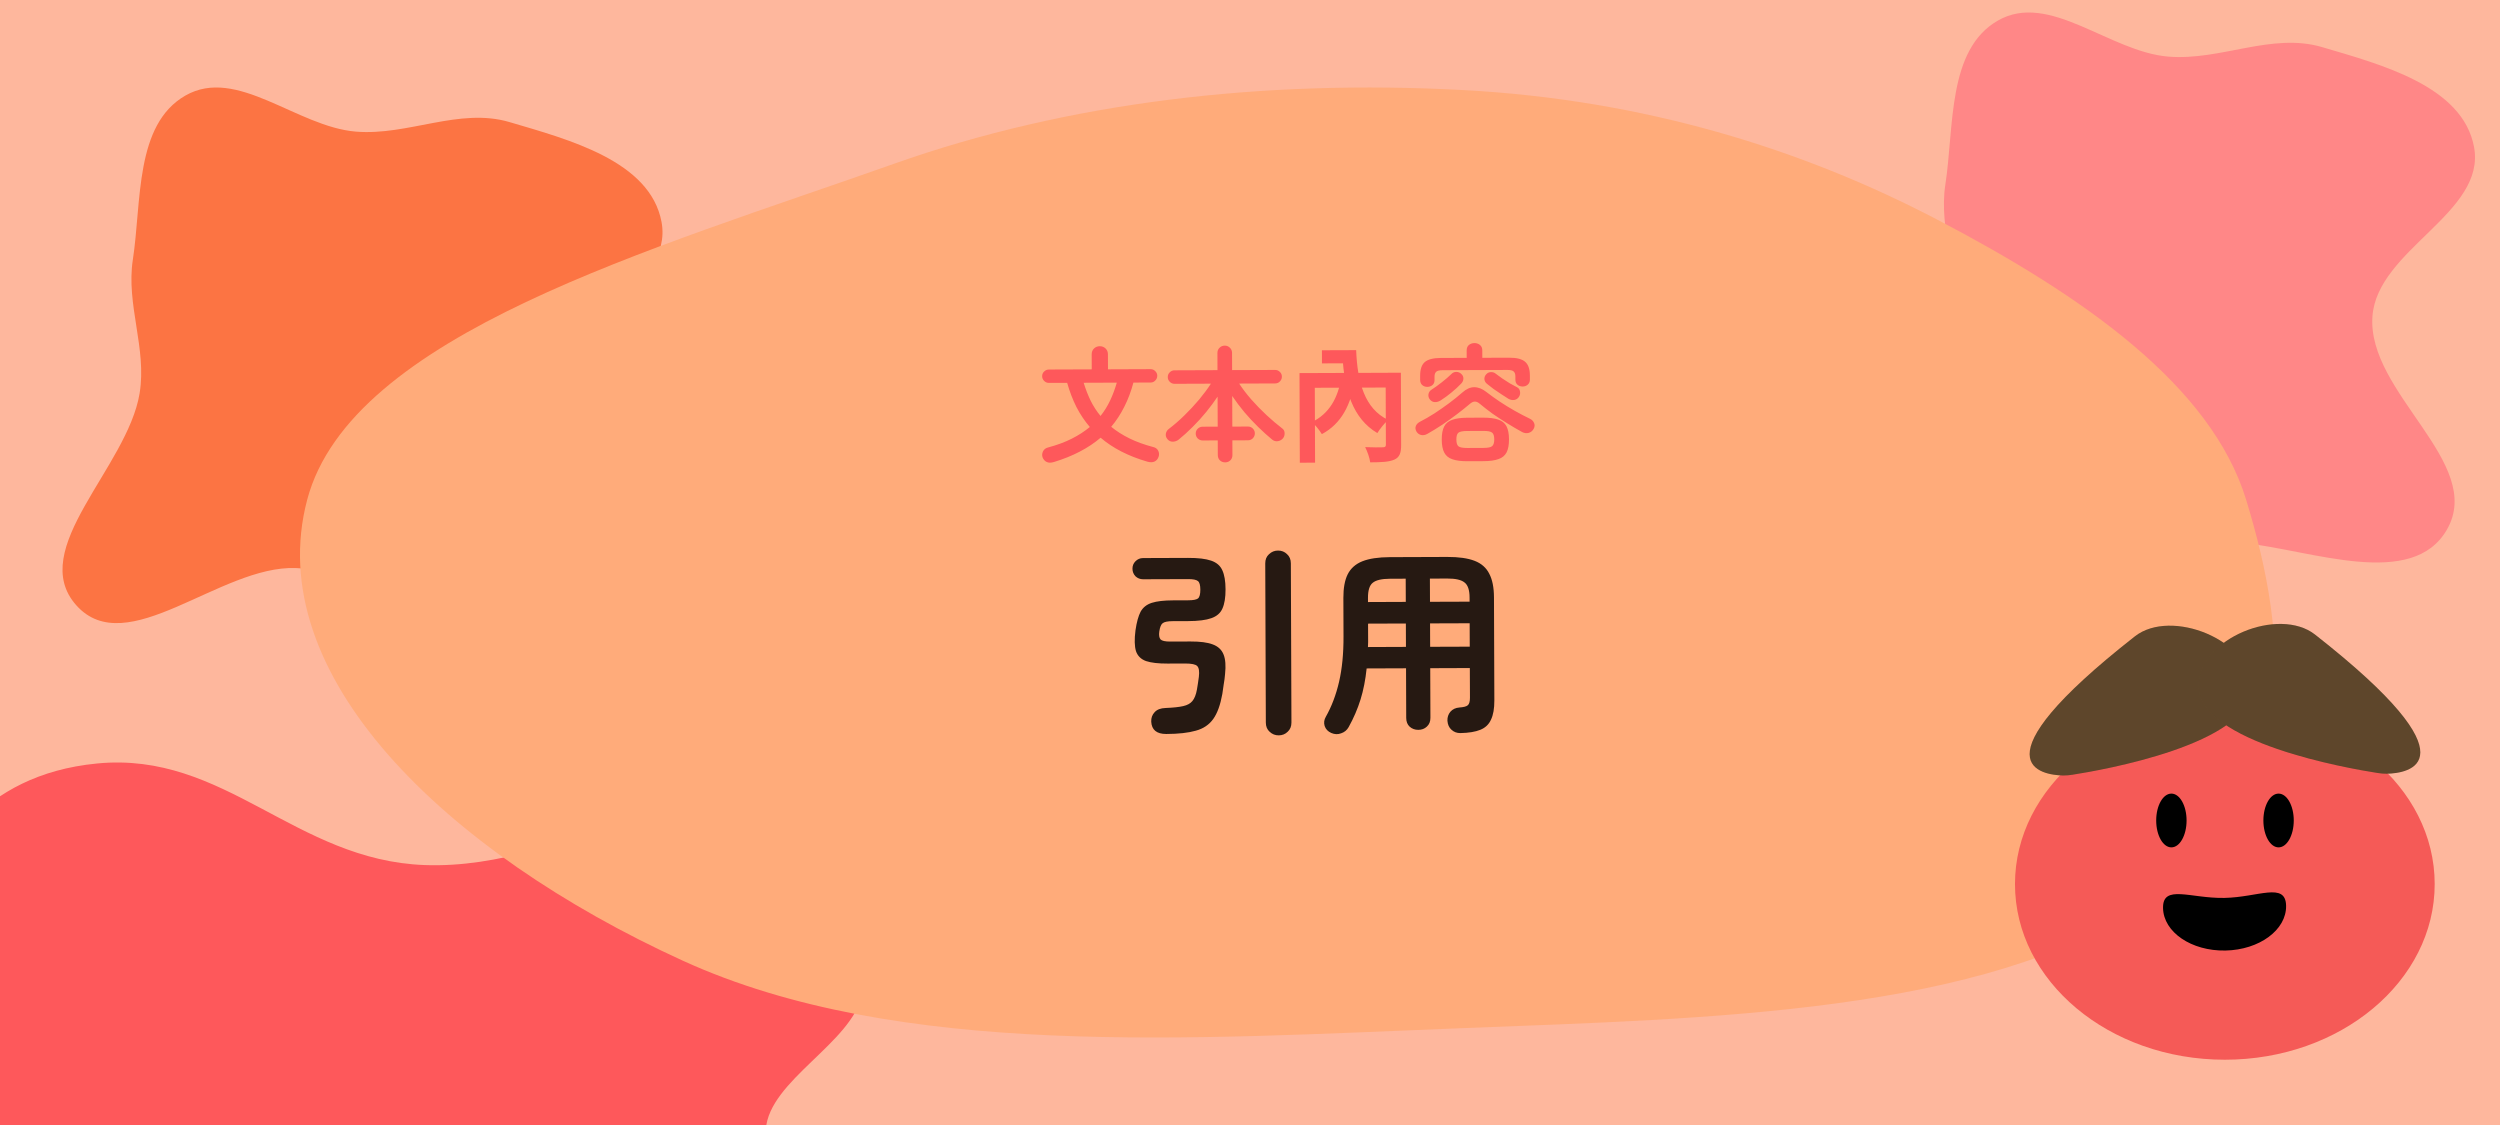
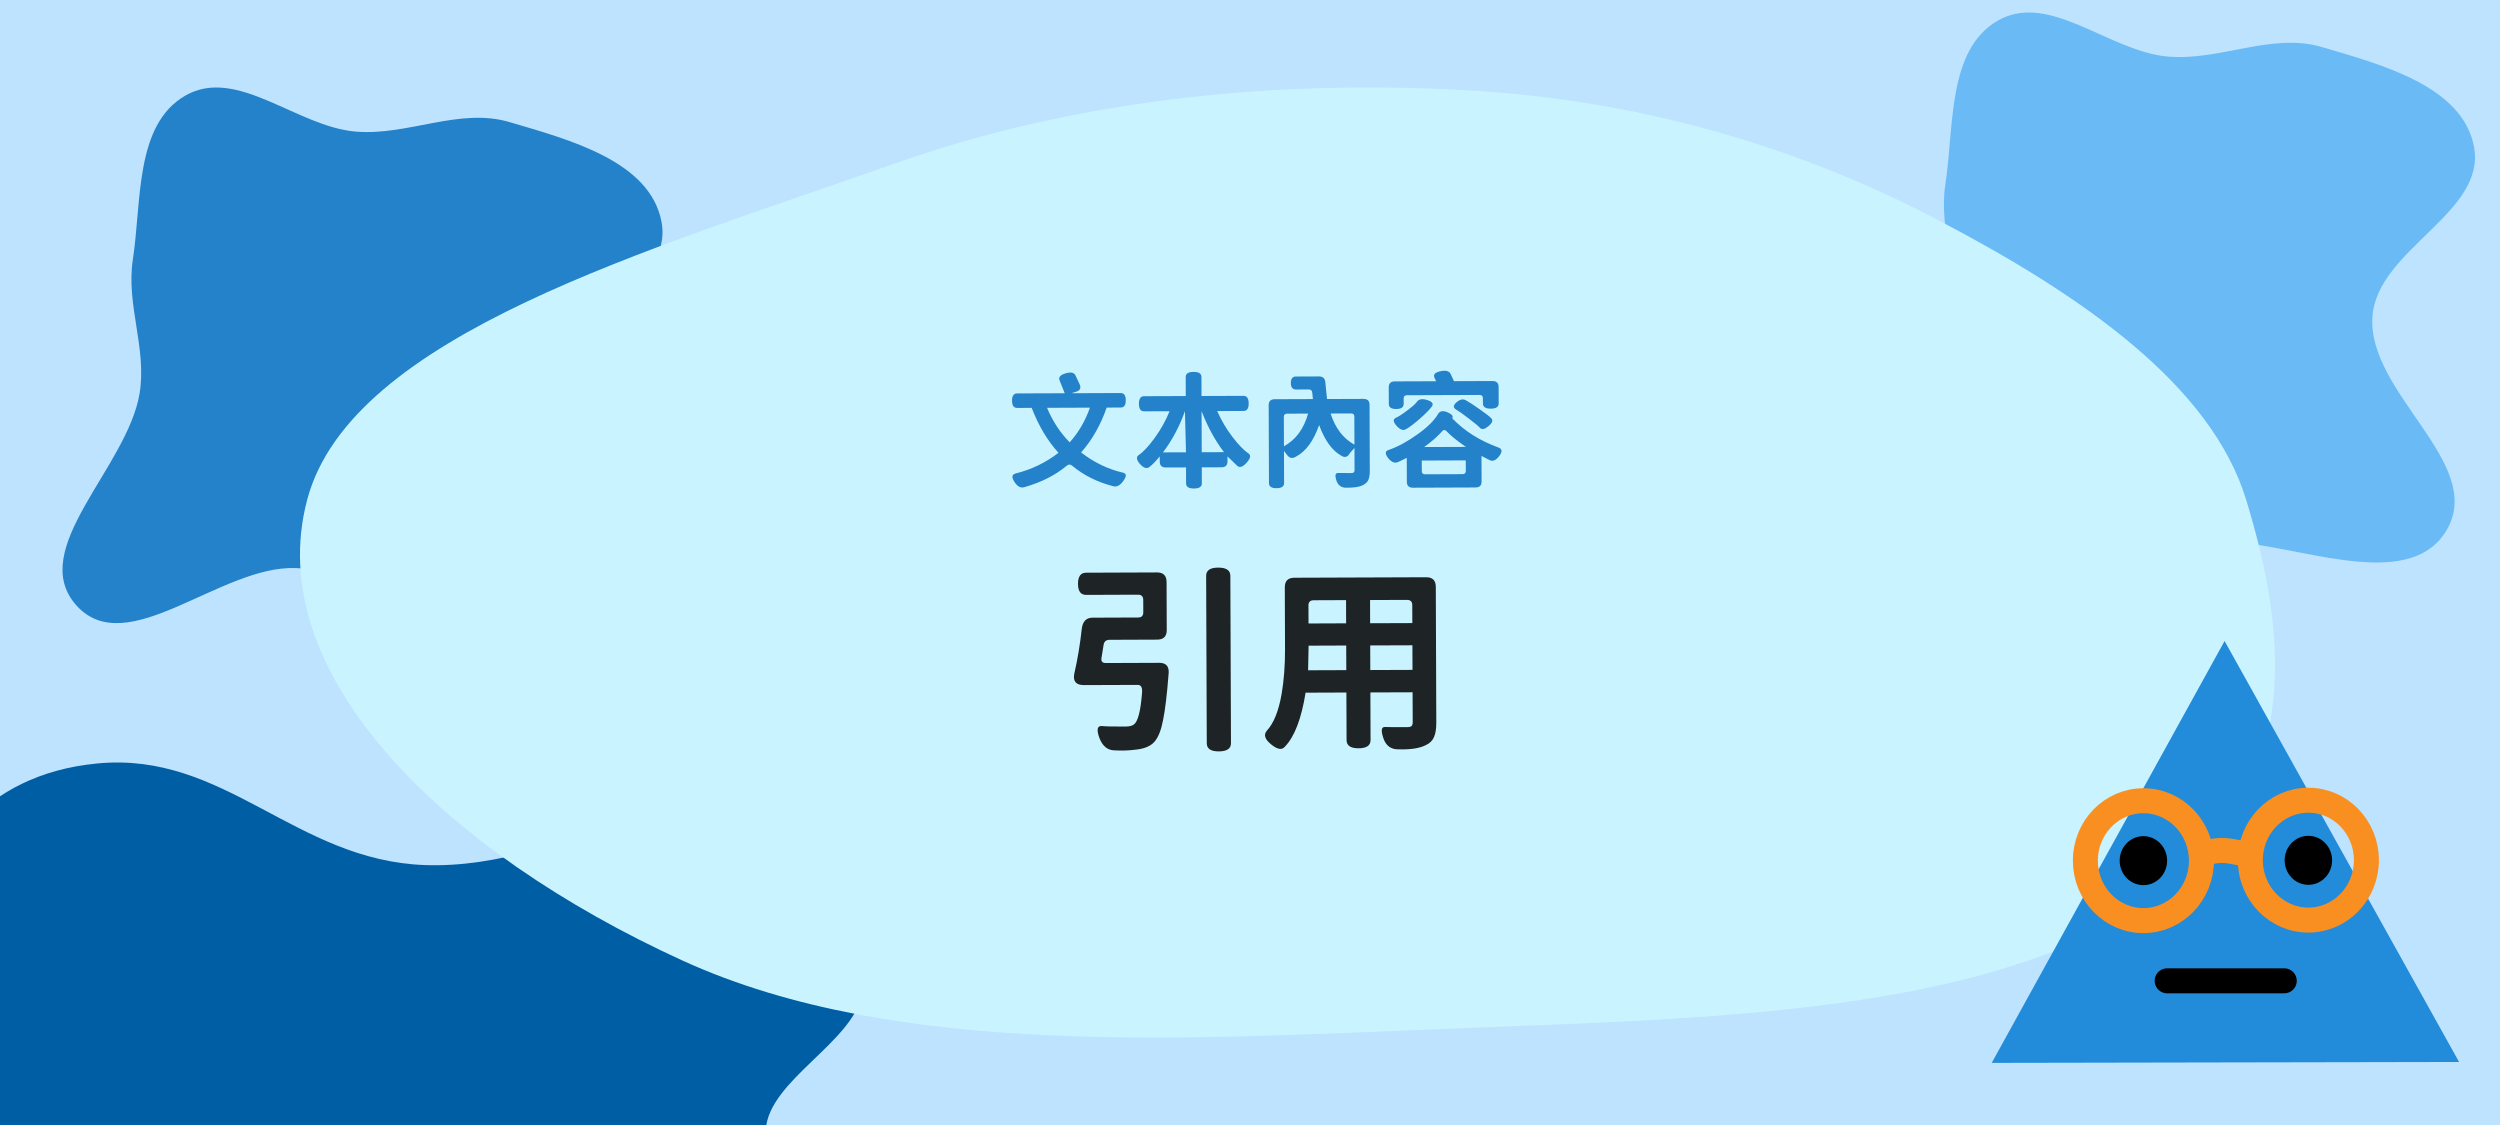
<svg xmlns="http://www.w3.org/2000/svg" width="200" height="90" viewBox="0 0 200 90" fill="none">
-   <g clip-path="url(#clip0_1260_3918)">
-     <rect width="200" height="90" fill="#FEB79D" />
-     <path fill-rule="evenodd" clip-rule="evenodd" d="M-6.18 85.526C-5.521 81.351 -9.948 77.257 -7.655 73.239C-4.948 68.497 -1.652 61.992 7.772 61.078C17.997 60.087 23.6 68.826 33.978 69.205C45.818 69.637 56.588 60.196 66.887 63.237C76.243 66 70.121 74.012 68.975 79.539C68.168 83.434 61.536 86.431 61.267 90.346C60.85 96.397 75.769 103.853 67.023 107.895C58.356 111.9 45.738 103.802 34.253 102.83C27.316 102.243 20.566 103.925 13.618 103.373C4.658 102.66 -7.251 103.227 -11.753 99.17C-16.321 95.052 -6.927 90.254 -6.18 85.526Z" fill="#FE585B" />
-     <path fill-rule="evenodd" clip-rule="evenodd" d="M28.474 10.53C32.649 10.872 36.743 8.58 40.761 9.767C45.503 11.168 52.008 12.874 52.922 17.752C53.913 23.046 45.174 25.946 44.795 31.318C44.363 37.447 53.804 43.022 50.763 48.353C48 53.196 39.988 50.027 34.461 49.434C30.566 49.016 27.569 45.584 23.654 45.444C17.603 45.228 10.147 52.951 6.105 48.424C2.1 43.937 10.197 37.406 11.17 31.46C11.758 27.869 10.075 24.375 10.627 20.779C11.34 16.14 10.773 9.976 14.83 7.646C18.948 5.281 23.746 10.143 28.474 10.53Z" fill="#FC7443" />
-     <path fill-rule="evenodd" clip-rule="evenodd" d="M173.474 4.53C177.649 4.872 181.743 2.58 185.761 3.767C190.503 5.168 197.008 6.874 197.922 11.752C198.913 17.046 190.174 19.946 189.795 25.318C189.363 31.447 198.804 37.022 195.763 42.353C193 47.196 184.988 44.027 179.461 43.434C175.566 43.016 172.569 39.584 168.654 39.444C162.603 39.228 155.147 46.951 151.105 42.424C147.1 37.937 155.198 31.406 156.17 25.46C156.757 21.869 155.075 18.375 155.627 14.779C156.34 10.14 155.773 3.976 159.83 1.646C163.948 -0.719 168.746 4.143 173.474 4.53Z" fill="#FF8787" />
-     <path fill-rule="evenodd" clip-rule="evenodd" d="M117.063 7.205C131.49 7.98 144.155 11.905 154.996 17.578C166.733 23.719 176.896 30.86 179.688 39.971C183.097 51.095 184.354 63.745 171.749 72.255C158.691 81.071 136.857 81.474 117.063 82.25C95.236 83.105 71.899 84.751 54.603 76.845C35.616 68.165 20.857 53.977 24.577 39.971C28.089 26.753 52.105 19.98 71.539 13.095C85.386 8.19 100.98 6.341 117.063 7.205Z" fill="#FFAB7A" />
-     <ellipse cx="177.987" cy="70.727" rx="16.788" ry="14.051" fill="#F55A57" />
-     <ellipse cx="173.711" cy="65.639" rx="1.215" ry="2.151" fill="black" />
-     <ellipse cx="182.286" cy="65.639" rx="1.215" ry="2.151" fill="black" />
-     <path d="M173.043 72.644C173.079 74.572 175.312 76.094 178.031 76.043C180.749 75.992 182.924 74.388 182.888 72.46C182.852 70.533 180.67 71.782 177.952 71.833C175.233 71.884 173.007 70.717 173.043 72.644Z" fill="black" />
-     <path d="M170.796 50.904C173.677 48.645 180.1 51.191 180.1 55.022C180.101 59.542 168.086 61.623 165.801 61.978C165.552 62.017 165.303 62.044 165.054 62.039C163.425 62.006 157.615 61.237 170.796 50.904Z" fill="#6E5232" />
-     <path d="M170.796 50.904C173.677 48.645 180.1 51.191 180.1 55.022C180.101 59.542 168.086 61.623 165.801 61.978C165.552 62.017 165.303 62.044 165.054 62.039C163.425 62.006 157.615 61.237 170.796 50.904Z" fill="url(#paint0_radial_1260_3918)" fill-opacity="0.15" />
-     <path d="M185.2 50.763C182.319 48.505 175.896 51.051 175.896 54.881C175.896 59.401 187.91 61.483 190.195 61.837C190.445 61.876 190.693 61.903 190.942 61.898C192.571 61.866 198.381 61.097 185.2 50.763Z" fill="#6E5232" />
-     <path d="M185.2 50.763C182.319 48.505 175.896 51.051 175.896 54.881C175.896 59.401 187.91 61.483 190.195 61.837C190.445 61.876 190.693 61.903 190.942 61.898C192.571 61.866 198.381 61.097 185.2 50.763Z" fill="url(#paint1_radial_1260_3918)" fill-opacity="0.15" />
-     <path d="M84.316 36.961C84.07 37.035 83.873 37.032 83.726 36.953C83.579 36.88 83.472 36.757 83.405 36.584C83.351 36.424 83.364 36.264 83.443 36.104C83.522 35.944 83.662 35.84 83.862 35.792C84.568 35.603 85.194 35.371 85.739 35.096C86.285 34.82 86.767 34.508 87.186 34.16C86.771 33.675 86.412 33.14 86.11 32.554C85.814 31.962 85.569 31.319 85.373 30.627L83.913 30.632C83.766 30.633 83.639 30.58 83.532 30.474C83.425 30.367 83.371 30.241 83.371 30.094C83.37 29.948 83.423 29.824 83.529 29.724C83.635 29.617 83.762 29.563 83.909 29.562L87.339 29.549L87.334 28.349C87.334 28.156 87.396 27.999 87.522 27.879C87.649 27.758 87.802 27.698 87.982 27.697C88.162 27.697 88.315 27.756 88.442 27.875C88.57 27.995 88.633 28.151 88.634 28.345L88.639 29.545L92.049 29.532C92.195 29.532 92.319 29.584 92.419 29.691C92.526 29.79 92.58 29.913 92.581 30.06C92.581 30.207 92.528 30.334 92.422 30.441C92.322 30.548 92.199 30.602 92.053 30.602L90.673 30.607C90.489 31.301 90.248 31.942 89.95 32.53C89.659 33.118 89.307 33.656 88.896 34.144C89.324 34.495 89.815 34.807 90.369 35.078C90.924 35.35 91.551 35.577 92.252 35.761C92.452 35.807 92.589 35.91 92.663 36.07C92.737 36.23 92.744 36.389 92.685 36.55C92.625 36.723 92.519 36.847 92.366 36.921C92.22 36.995 92.026 36.999 91.786 36.933C90.271 36.492 89.025 35.853 88.049 35.017C87.564 35.432 87.012 35.801 86.393 36.123C85.781 36.445 85.089 36.725 84.316 36.961ZM88.043 33.277C88.341 32.903 88.596 32.492 88.808 32.044C89.02 31.597 89.198 31.119 89.343 30.612L86.693 30.622C86.848 31.128 87.033 31.604 87.248 32.05C87.47 32.496 87.734 32.905 88.043 33.277ZM98.016 36.99C97.85 36.991 97.709 36.938 97.596 36.832C97.482 36.725 97.425 36.582 97.424 36.402L97.42 35.232L96.21 35.237C96.063 35.237 95.933 35.184 95.819 35.078C95.712 34.965 95.658 34.835 95.658 34.689C95.657 34.535 95.71 34.405 95.816 34.298C95.929 34.191 96.059 34.137 96.206 34.137L97.416 34.132L97.407 31.732C97.135 32.14 96.83 32.551 96.491 32.966C96.153 33.38 95.794 33.775 95.416 34.15C95.044 34.524 94.672 34.862 94.299 35.164C94.167 35.271 94.01 35.328 93.83 35.336C93.65 35.336 93.503 35.267 93.389 35.127C93.282 34.994 93.242 34.848 93.268 34.688C93.3 34.528 93.387 34.397 93.526 34.297C93.925 33.995 94.331 33.644 94.742 33.242C95.161 32.834 95.556 32.409 95.928 31.968C96.299 31.52 96.614 31.095 96.873 30.694L93.963 30.705C93.816 30.706 93.689 30.653 93.582 30.546C93.475 30.44 93.421 30.314 93.421 30.167C93.42 30.014 93.473 29.887 93.58 29.786C93.686 29.679 93.812 29.625 93.959 29.625L97.399 29.612L97.394 28.242C97.393 28.069 97.449 27.929 97.562 27.822C97.675 27.708 97.815 27.651 97.982 27.65C98.142 27.649 98.279 27.706 98.392 27.819C98.506 27.925 98.563 28.065 98.564 28.238L98.569 29.608L102.009 29.595C102.162 29.595 102.289 29.647 102.39 29.754C102.497 29.853 102.55 29.98 102.551 30.133C102.551 30.28 102.499 30.407 102.392 30.514C102.293 30.621 102.166 30.675 102.013 30.675L99.133 30.686C99.401 31.098 99.726 31.524 100.108 31.962C100.489 32.394 100.894 32.809 101.322 33.208C101.75 33.606 102.168 33.961 102.576 34.273C102.703 34.366 102.767 34.492 102.768 34.652C102.775 34.812 102.732 34.949 102.639 35.063C102.533 35.19 102.397 35.267 102.23 35.294C102.063 35.322 101.91 35.279 101.77 35.166C101.408 34.867 101.037 34.532 100.656 34.16C100.274 33.788 99.906 33.393 99.551 32.974C99.197 32.549 98.872 32.117 98.577 31.678L98.586 34.128L99.836 34.123C99.989 34.123 100.119 34.175 100.226 34.282C100.333 34.388 100.387 34.518 100.388 34.671C100.388 34.818 100.335 34.948 100.229 35.062C100.123 35.169 99.993 35.223 99.84 35.223L98.59 35.228L98.594 36.398C98.595 36.578 98.539 36.721 98.426 36.828C98.313 36.936 98.176 36.989 98.016 36.99ZM103.96 29.848L111.47 29.82L111.474 31L105.184 31.023L105.206 37.013L103.986 37.018L103.96 29.848ZM110.85 29.822L112.07 29.818L112.091 35.588C112.094 36.228 111.975 36.578 111.546 36.77C111.116 36.961 110.486 36.984 109.616 36.987C109.575 36.637 109.383 36.098 109.212 35.769C109.762 35.797 110.442 35.794 110.632 35.783C110.812 35.783 110.872 35.722 110.871 35.572L110.85 29.822ZM105.753 28.021L107.993 28.013L107.997 29.063L105.757 29.071L105.753 28.021ZM107.213 28.016L108.493 28.011C108.593 30.581 109.17 32.689 111.044 33.592C110.785 33.833 110.377 34.324 110.188 34.645C108.213 33.482 107.545 31.195 107.405 28.555L107.215 28.556L107.213 28.016ZM107.311 30.116L108.412 30.301C108.079 32.403 107.315 33.886 105.748 34.731C105.587 34.452 105.195 33.963 104.954 33.764C106.322 33.109 107.067 31.836 107.311 30.116ZM117.396 36.898C116.896 36.9 116.496 36.848 116.196 36.743C115.895 36.644 115.678 36.468 115.544 36.215C115.409 35.962 115.341 35.612 115.34 35.166C115.338 34.719 115.403 34.369 115.536 34.115C115.668 33.861 115.884 33.684 116.184 33.583C116.483 33.475 116.883 33.42 117.383 33.418L118.663 33.413C119.163 33.412 119.563 33.463 119.864 33.569C120.164 33.668 120.381 33.844 120.516 34.097C120.65 34.349 120.718 34.699 120.72 35.146C120.721 35.593 120.656 35.943 120.524 36.197C120.391 36.45 120.175 36.628 119.875 36.729C119.576 36.837 119.176 36.892 118.676 36.893L117.396 36.898ZM114.184 30.95C114.024 30.951 113.887 30.901 113.773 30.802C113.666 30.702 113.613 30.566 113.612 30.392L113.611 30.072C113.609 29.552 113.731 29.185 113.977 28.971C114.229 28.75 114.659 28.638 115.265 28.636L117.335 28.628L117.333 28.038C117.333 27.845 117.392 27.698 117.512 27.598C117.638 27.497 117.784 27.447 117.951 27.446C118.124 27.445 118.271 27.495 118.392 27.594C118.519 27.694 118.583 27.84 118.583 28.034L118.585 28.624L120.725 28.616C121.332 28.613 121.759 28.722 122.007 28.941C122.261 29.153 122.389 29.52 122.391 30.04L122.392 30.36C122.393 30.533 122.336 30.67 122.223 30.77C122.11 30.871 121.974 30.921 121.814 30.922C121.654 30.922 121.517 30.876 121.403 30.783C121.29 30.69 121.233 30.557 121.232 30.384L121.231 30.114C121.23 29.927 121.183 29.794 121.089 29.714C121.003 29.635 120.836 29.595 120.589 29.596L115.409 29.616C115.162 29.616 114.993 29.657 114.9 29.737C114.807 29.818 114.76 29.951 114.761 30.138L114.762 30.408C114.763 30.581 114.706 30.715 114.594 30.808C114.481 30.902 114.344 30.949 114.184 30.95ZM114.188 34.71C114.022 34.804 113.858 34.835 113.698 34.802C113.538 34.769 113.411 34.676 113.317 34.523C113.23 34.37 113.213 34.224 113.266 34.084C113.318 33.943 113.428 33.83 113.594 33.742C113.974 33.547 114.363 33.323 114.762 33.068C115.161 32.806 115.55 32.535 115.929 32.254C116.314 31.965 116.663 31.684 116.976 31.41C117.295 31.122 117.614 30.977 117.934 30.976C118.261 30.975 118.588 31.104 118.916 31.363C119.223 31.601 119.567 31.85 119.948 32.109C120.336 32.367 120.74 32.616 121.161 32.854C121.582 33.093 121.993 33.308 122.394 33.5C122.547 33.572 122.658 33.685 122.725 33.838C122.792 33.985 122.783 34.138 122.697 34.298C122.61 34.465 122.478 34.576 122.298 34.63C122.125 34.677 121.948 34.655 121.767 34.562C121.393 34.357 121.003 34.128 120.595 33.876C120.187 33.624 119.793 33.366 119.412 33.101C119.038 32.829 118.7 32.567 118.399 32.314C118.245 32.182 118.105 32.119 117.978 32.126C117.858 32.126 117.722 32.194 117.569 32.328C117.27 32.582 116.931 32.853 116.552 33.141C116.18 33.423 115.791 33.701 115.385 33.976C114.98 34.244 114.58 34.489 114.188 34.71ZM117.392 35.838L118.672 35.833C119.032 35.832 119.265 35.785 119.372 35.691C119.485 35.597 119.541 35.417 119.54 35.15C119.539 34.877 119.481 34.697 119.368 34.611C119.261 34.518 119.027 34.472 118.667 34.473L117.387 34.478C117.02 34.48 116.781 34.527 116.668 34.621C116.561 34.708 116.509 34.888 116.51 35.161C116.511 35.428 116.565 35.608 116.672 35.701C116.785 35.794 117.026 35.84 117.392 35.838ZM115.248 32.036C115.102 32.13 114.945 32.174 114.779 32.168C114.619 32.162 114.482 32.082 114.368 31.929C114.287 31.816 114.257 31.686 114.276 31.54C114.302 31.386 114.382 31.266 114.515 31.179C114.788 31.005 115.067 30.803 115.353 30.576C115.645 30.348 115.894 30.134 116.1 29.933C116.213 29.812 116.346 29.752 116.5 29.751C116.66 29.751 116.796 29.807 116.91 29.92C117.024 30.026 117.078 30.153 117.072 30.299C117.065 30.439 117.009 30.566 116.903 30.68C116.657 30.934 116.395 31.175 116.116 31.403C115.843 31.631 115.554 31.842 115.248 32.036ZM120.678 31.906C120.511 31.8 120.32 31.677 120.106 31.538C119.892 31.399 119.682 31.256 119.475 31.11C119.274 30.958 119.1 30.822 118.953 30.702C118.833 30.603 118.766 30.48 118.752 30.333C118.745 30.186 118.791 30.06 118.89 29.953C118.983 29.839 119.103 29.779 119.25 29.771C119.403 29.757 119.536 29.797 119.65 29.89C119.804 30.009 119.981 30.139 120.182 30.278C120.382 30.41 120.583 30.54 120.783 30.666C120.99 30.785 121.181 30.887 121.354 30.974C121.488 31.04 121.568 31.146 121.595 31.293C121.629 31.439 121.61 31.579 121.537 31.713C121.451 31.866 121.324 31.96 121.158 31.994C120.991 32.022 120.831 31.992 120.678 31.906Z" fill="#FE585B" />
-     <path d="M93.302 58.719C92.534 58.721 92.133 58.392 92.098 57.731C92.087 57.432 92.176 57.181 92.368 56.978C92.559 56.764 92.852 56.651 93.246 56.639C93.854 56.615 94.323 56.565 94.654 56.489C94.984 56.414 95.229 56.279 95.388 56.087C95.558 55.883 95.68 55.579 95.753 55.173C95.774 55.024 95.8 54.864 95.831 54.693C95.862 54.512 95.888 54.33 95.909 54.149C95.961 53.711 95.917 53.423 95.778 53.285C95.65 53.147 95.324 53.079 94.801 53.081L93.409 53.086C92.663 53.089 92.086 53.022 91.68 52.885C91.275 52.737 91.007 52.471 90.877 52.087C90.759 51.693 90.746 51.139 90.839 50.424C90.933 49.773 91.07 49.276 91.25 48.934C91.441 48.592 91.738 48.356 92.143 48.227C92.548 48.097 93.113 48.031 93.838 48.029L95.055 48.024C95.449 48.023 95.71 47.974 95.838 47.877C95.966 47.77 96.029 47.535 96.027 47.172C96.026 46.81 95.961 46.581 95.833 46.485C95.704 46.379 95.443 46.327 95.048 46.328L91.448 46.341C91.214 46.342 91.011 46.263 90.839 46.104C90.679 45.934 90.598 45.731 90.597 45.496C90.596 45.262 90.675 45.064 90.835 44.904C91.005 44.732 91.207 44.646 91.442 44.645L95.042 44.632C95.842 44.629 96.456 44.701 96.883 44.849C97.321 44.997 97.62 45.252 97.782 45.614C97.954 45.976 98.041 46.488 98.043 47.149C98.046 47.8 97.962 48.312 97.793 48.686C97.634 49.049 97.337 49.306 96.9 49.457C96.474 49.608 95.861 49.685 95.061 49.688L93.813 49.693C93.418 49.694 93.151 49.748 93.013 49.856C92.886 49.952 92.796 50.171 92.744 50.513C92.702 50.811 92.735 51.025 92.842 51.152C92.96 51.269 93.216 51.327 93.611 51.325L95.243 51.319C96.011 51.316 96.603 51.394 97.02 51.553C97.447 51.711 97.736 51.982 97.887 52.365C98.037 52.738 98.077 53.261 98.004 53.933C97.984 54.189 97.948 54.467 97.895 54.766C97.854 55.064 97.817 55.315 97.786 55.518C97.629 56.393 97.387 57.061 97.058 57.521C96.729 57.98 96.266 58.292 95.669 58.454C95.072 58.627 94.283 58.715 93.302 58.719ZM102.295 58.829C102.017 58.83 101.777 58.735 101.574 58.544C101.37 58.363 101.268 58.118 101.267 57.809L101.22 45.073C101.218 44.764 101.319 44.518 101.521 44.336C101.723 44.143 101.962 44.046 102.24 44.045C102.528 44.044 102.768 44.139 102.961 44.331C103.164 44.511 103.266 44.756 103.268 45.066L103.315 57.801C103.316 58.111 103.216 58.356 103.014 58.539C102.822 58.731 102.583 58.828 102.295 58.829ZM116.822 58.647C116.545 58.648 116.31 58.559 116.117 58.378C115.924 58.208 115.817 57.968 115.794 57.659C115.783 57.382 115.862 57.142 116.032 56.938C116.212 56.735 116.452 56.622 116.75 56.6C117.092 56.577 117.315 56.517 117.422 56.421C117.539 56.325 117.597 56.122 117.596 55.812L117.587 53.444L114.419 53.456L114.433 57.424C114.435 57.723 114.339 57.958 114.148 58.129C113.967 58.301 113.738 58.387 113.461 58.388C113.194 58.389 112.965 58.304 112.772 58.134C112.59 57.964 112.499 57.73 112.497 57.431L112.483 53.463L109.331 53.475C109.238 54.382 109.076 55.209 108.844 55.957C108.612 56.705 108.295 57.442 107.892 58.169C107.754 58.414 107.552 58.58 107.286 58.667C107.03 58.764 106.769 58.754 106.502 58.638C106.235 58.521 106.058 58.335 105.972 58.08C105.896 57.824 105.927 57.578 106.065 57.343C106.531 56.52 106.885 55.586 107.127 54.539C107.368 53.493 107.486 52.287 107.481 50.922L107.47 47.834C107.467 47.045 107.582 46.415 107.815 45.945C108.058 45.464 108.452 45.116 108.995 44.9C109.538 44.685 110.268 44.576 111.186 44.572L115.778 44.555C116.695 44.552 117.426 44.656 117.971 44.867C118.516 45.078 118.906 45.424 119.143 45.903C119.39 46.371 119.515 47 119.518 47.789L119.548 56.029C119.551 56.68 119.462 57.192 119.282 57.566C119.113 57.951 118.826 58.224 118.421 58.386C118.027 58.547 117.494 58.634 116.822 58.647ZM114.412 51.744L117.58 51.733L117.573 49.861L114.405 49.872L114.412 51.744ZM109.436 51.763L112.476 51.751L112.469 49.88L109.445 49.891L109.449 50.915C109.45 51.064 109.45 51.208 109.451 51.347C109.451 51.485 109.447 51.624 109.436 51.763ZM114.399 48.144L117.567 48.133L117.566 47.797C117.564 47.199 117.429 46.8 117.161 46.598C116.905 46.386 116.446 46.281 115.784 46.283L114.392 46.288L114.399 48.144ZM109.439 48.163L112.463 48.151L112.456 46.295L111.192 46.3C110.531 46.303 110.073 46.411 109.817 46.625C109.562 46.829 109.436 47.229 109.438 47.827L109.439 48.163Z" fill="black" fill-opacity="0.85" />
+   <g clip-path="url(#clip0_2306_6119)">
+     <rect width="200" height="90" fill="#BDE3FF" />
+     <path fill-rule="evenodd" clip-rule="evenodd" d="M-6.18 85.526C-5.521 81.351 -9.948 77.257 -7.655 73.239C-4.948 68.497 -1.652 61.992 7.772 61.078C17.997 60.087 23.6 68.826 33.978 69.205C45.818 69.637 56.588 60.196 66.887 63.237C76.243 66 70.121 74.012 68.975 79.539C68.168 83.434 61.536 86.431 61.267 90.346C60.85 96.397 75.769 103.853 67.023 107.895C58.356 111.9 45.738 103.802 34.253 102.83C27.316 102.243 20.566 103.925 13.618 103.373C4.658 102.66 -7.251 103.227 -11.753 99.17C-16.321 95.052 -6.927 90.254 -6.18 85.526Z" fill="#005EA5" />
+     <path fill-rule="evenodd" clip-rule="evenodd" d="M28.474 10.53C32.649 10.872 36.743 8.58 40.761 9.767C45.503 11.168 52.008 12.874 52.922 17.752C53.913 23.046 45.174 25.946 44.795 31.318C44.363 37.447 53.804 43.022 50.763 48.353C48 53.196 39.988 50.027 34.461 49.434C30.566 49.016 27.569 45.584 23.654 45.444C17.603 45.228 10.147 52.951 6.105 48.424C2.1 43.937 10.197 37.406 11.17 31.46C11.758 27.869 10.075 24.375 10.627 20.779C11.34 16.14 10.773 9.976 14.83 7.646C18.948 5.281 23.746 10.143 28.474 10.53Z" fill="#2382C9" />
+     <path fill-rule="evenodd" clip-rule="evenodd" d="M173.474 4.53C177.649 4.872 181.743 2.58 185.761 3.767C190.503 5.168 197.008 6.874 197.922 11.752C198.913 17.046 190.174 19.946 189.795 25.318C189.363 31.447 198.804 37.022 195.763 42.353C193 47.196 184.988 44.027 179.461 43.434C175.566 43.016 172.569 39.584 168.654 39.444C162.603 39.228 155.147 46.951 151.105 42.424C147.1 37.937 155.198 31.406 156.17 25.46C156.757 21.869 155.075 18.375 155.627 14.779C156.34 10.14 155.773 3.976 159.83 1.646C163.948 -0.719 168.746 4.143 173.474 4.53Z" fill="#69BAF5" />
+     <path fill-rule="evenodd" clip-rule="evenodd" d="M117.063 7.205C131.49 7.98 144.155 11.905 154.996 17.578C166.733 23.719 176.896 30.86 179.688 39.971C183.097 51.095 184.354 63.745 171.749 72.255C158.691 81.071 136.857 81.474 117.063 82.25C95.236 83.105 71.899 84.751 54.603 76.845C35.616 68.165 20.857 53.977 24.577 39.971C28.089 26.753 52.105 19.98 71.539 13.095C85.386 8.19 100.98 6.341 117.063 7.205Z" fill="#C9F4FF" />
+     <path d="M177.967 51.28L196.726 84.958L159.338 85.03L177.967 51.28Z" fill="#228CDA" />
+     <path d="M173.373 78.465H182.74" stroke="black" stroke-width="2" stroke-linecap="round" />
+     <ellipse cx="171.472" cy="68.853" rx="4.643" ry="4.795" transform="rotate(-0.110477 171.472 68.8528)" stroke="#FA8F21" stroke-width="2" />
+     <ellipse cx="184.669" cy="68.812" rx="4.643" ry="4.795" transform="rotate(-0.110477 184.669 68.8118)" stroke="#FA8F21" stroke-width="2" />
+     <path d="M175.55 68.472C175.55 68.472 176.816 68.054 177.654 68.034C178.594 68.011 180.025 68.464 180.025 68.464" stroke="#FA8F21" stroke-width="2" />
+     <ellipse cx="171.471" cy="68.852" rx="1.898" ry="1.961" transform="rotate(-0.110477 171.471 68.8518)" fill="black" />
+     <ellipse cx="184.67" cy="68.826" rx="1.898" ry="1.961" transform="rotate(-0.110477 184.67 68.8264)" fill="black" />
+     <path d="M87.195 32.612L83.765 32.625C84.202 33.683 84.805 34.604 85.575 35.388C86.279 34.606 86.819 33.68 87.195 32.612ZM89.65 31.443C89.924 31.442 90.061 31.635 90.062 32.022C90.064 32.408 89.928 32.602 89.655 32.603L88.535 32.607C88.04 34.022 87.358 35.218 86.488 36.195C87.524 36.998 88.639 37.537 89.834 37.812C90.127 37.878 90.142 38.095 89.876 38.462C89.611 38.837 89.335 38.981 89.048 38.895C87.793 38.573 86.701 38.027 85.772 37.258C85.631 37.138 85.491 37.135 85.352 37.249C84.415 38.026 83.28 38.6 81.948 38.972C81.662 39.066 81.398 38.927 81.157 38.555C80.915 38.189 80.941 37.965 81.234 37.884C82.526 37.559 83.674 37.005 84.678 36.222C83.808 35.271 83.093 34.074 82.535 32.63L81.375 32.634C81.101 32.635 80.964 32.442 80.963 32.055C80.961 31.669 81.097 31.475 81.37 31.474L85.18 31.46L84.766 30.431C84.666 30.178 84.825 29.991 85.244 29.869C85.671 29.741 85.938 29.8 86.045 30.046L86.368 30.735C86.502 31.035 86.413 31.235 86.1 31.336L85.71 31.458L89.65 31.443ZM96.138 36.179L97.918 36.172C97.208 35.242 96.61 34.147 96.126 32.889L96.138 36.179ZM93.038 36.191L94.878 36.184L94.796 32.894C94.354 34.129 93.768 35.228 93.038 36.191ZM99.894 32.275C99.895 32.675 99.759 32.876 99.486 32.877L97.376 32.885C97.705 33.63 98.114 34.322 98.603 34.96C99.092 35.598 99.517 36.036 99.878 36.275C100.092 36.421 100.043 36.668 99.731 37.016C99.419 37.364 99.166 37.444 98.972 37.259L98.199 36.511L98.201 36.901C98.202 37.221 98.042 37.382 97.722 37.383L96.142 37.389L96.147 38.669C96.148 38.942 95.939 39.08 95.519 39.081C95.099 39.083 94.888 38.947 94.887 38.674L94.882 37.394L93.262 37.4C92.942 37.401 92.782 37.242 92.781 36.922L92.779 36.511C92.454 36.906 92.185 37.184 91.972 37.344C91.76 37.525 91.506 37.456 91.211 37.137C90.924 36.812 90.879 36.572 91.079 36.418C91.445 36.176 91.87 35.725 92.354 35.063C92.845 34.395 93.249 33.673 93.566 32.899L91.526 32.906C91.252 32.907 91.115 32.708 91.114 32.308C91.112 31.901 91.248 31.697 91.521 31.696L94.861 31.684L94.856 30.164C94.855 29.89 95.064 29.753 95.484 29.752C95.904 29.75 96.115 29.886 96.116 30.159L96.121 31.679L99.481 31.667C99.754 31.666 99.892 31.869 99.894 32.275ZM108.347 33.334C108.347 33.16 108.26 33.074 108.086 33.075L106.446 33.081C106.824 34.253 107.461 35.084 108.356 35.574L108.347 33.334ZM102.967 33.094C102.793 33.094 102.707 33.181 102.707 33.355L102.716 35.705C103.668 35.175 104.311 34.302 104.646 33.087L102.967 33.094ZM109.082 31.911C109.402 31.91 109.563 32.069 109.564 32.389L109.583 37.639C109.585 37.973 109.546 38.226 109.466 38.4C109.387 38.58 109.221 38.727 108.968 38.842C108.715 38.962 108.292 39.021 107.698 39.016C107.305 39.024 107.041 38.829 106.906 38.429C106.778 38.03 106.827 37.833 107.054 37.839C107.194 37.845 107.551 37.847 108.124 37.845C108.284 37.844 108.364 37.77 108.363 37.624L108.357 35.834C108.078 36.142 107.938 36.309 107.939 36.335C107.773 36.583 107.556 36.62 107.289 36.448C106.567 36.044 105.981 35.229 105.53 34.004C105.081 35.286 104.458 36.132 103.659 36.541C103.393 36.702 103.166 36.66 102.979 36.414L102.718 36.075L102.727 38.645C102.728 38.918 102.525 39.055 102.119 39.057C101.719 39.058 101.518 38.922 101.517 38.649L101.494 32.419C101.493 32.099 101.652 31.939 101.972 31.937L105.032 31.926L104.98 31.416C104.966 31.243 104.873 31.157 104.699 31.157L103.679 31.161C103.406 31.162 103.269 30.989 103.267 30.643C103.266 30.296 103.402 30.122 103.675 30.121L105.515 30.114C105.829 30.113 105.999 30.269 106.027 30.582L106.162 31.922L109.082 31.911ZM112.551 31.618C112.378 31.619 112.291 31.706 112.292 31.879L112.294 32.309C112.295 32.583 112.095 32.72 111.695 32.721C111.302 32.723 111.105 32.587 111.104 32.314L111.099 30.994C111.098 30.674 111.257 30.513 111.577 30.512L114.887 30.5L114.756 30.21C114.642 29.964 114.801 29.793 115.234 29.698C115.667 29.603 115.941 29.679 116.055 29.925L116.317 30.494L119.407 30.483C119.727 30.482 119.888 30.641 119.889 30.961L119.894 32.281C119.895 32.554 119.685 32.692 119.265 32.693C118.845 32.695 118.635 32.559 118.634 32.286L118.632 31.856C118.631 31.682 118.544 31.596 118.371 31.597L112.551 31.618ZM116.455 32.744C116.235 32.598 116.261 32.408 116.533 32.173C116.812 31.939 117.062 31.892 117.283 32.031C117.53 32.163 117.901 32.405 118.395 32.757C118.897 33.108 119.194 33.34 119.288 33.453C119.462 33.606 119.399 33.813 119.1 34.074C118.801 34.335 118.568 34.389 118.401 34.236C118.314 34.123 118.026 33.881 117.538 33.51C117.057 33.138 116.696 32.883 116.455 32.744ZM113.373 32.115C113.539 31.915 113.815 31.88 114.203 32.012C114.59 32.137 114.704 32.307 114.544 32.521C114.379 32.761 114.057 33.089 113.578 33.504C113.106 33.919 112.737 34.197 112.471 34.339C112.252 34.466 112.001 34.374 111.72 34.061C111.446 33.749 111.428 33.536 111.668 33.422C111.881 33.334 112.197 33.13 112.616 32.808C113.034 32.493 113.287 32.262 113.373 32.115ZM113.936 35.763L117.276 35.751C116.615 35.306 116.093 34.885 115.712 34.486C115.598 34.367 115.485 34.371 115.372 34.498C115.04 34.886 114.561 35.307 113.936 35.763ZM113.744 37.684C113.744 37.857 113.831 37.944 114.005 37.943L117.005 37.932C117.178 37.931 117.264 37.844 117.264 37.671L117.26 36.831L113.74 36.844L113.744 37.684ZM115.057 33.099C115.202 32.872 115.452 32.834 115.806 32.986C116.16 33.138 116.284 33.298 116.178 33.465C117.155 34.481 118.388 35.26 119.877 35.801C120.177 35.907 120.201 36.13 119.949 36.471C119.697 36.812 119.448 36.929 119.2 36.824C119.1 36.777 118.873 36.661 118.519 36.476L118.527 38.516C118.528 38.836 118.368 38.997 118.048 38.998L113.029 39.017C112.709 39.018 112.548 38.858 112.547 38.538L112.54 36.628C112.18 36.81 111.941 36.924 111.821 36.971C111.568 37.079 111.311 36.969 111.05 36.644C110.795 36.311 110.801 36.098 111.067 36.004C111.8 35.754 112.568 35.342 113.373 34.765C114.191 34.189 114.752 33.633 115.057 33.099Z" fill="#2382C9" />
+     <path d="M88.117 52.643C88.075 52.91 88.193 53.043 88.47 53.042L92.742 53.026C93.265 53.024 93.516 53.284 93.497 53.807L93.482 53.983C93.359 55.573 93.215 56.779 93.047 57.601C92.89 58.423 92.657 59.005 92.35 59.347C92.041 59.7 91.53 59.91 90.816 59.977C90.315 60.043 89.765 60.061 89.168 60.031C88.603 60.023 88.196 59.688 87.948 59.028C87.711 58.367 87.779 58.052 88.153 58.083C88.43 58.114 89.054 58.128 90.025 58.124C90.356 58.123 90.59 58.063 90.728 57.945C91.037 57.699 91.247 56.877 91.359 55.479C91.411 55.02 91.298 54.791 91.021 54.792L86.717 54.808C86.077 54.811 85.82 54.502 85.945 53.883C86.208 52.741 86.406 51.551 86.54 50.313C86.612 49.715 86.899 49.416 87.401 49.414L91.049 49.4C91.326 49.399 91.464 49.26 91.463 48.983L91.459 47.991C91.458 47.713 91.319 47.575 91.042 47.576L86.898 47.592C86.46 47.593 86.241 47.301 86.239 46.714C86.236 46.117 86.454 45.817 86.891 45.816L92.555 45.794C93.067 45.793 93.324 46.048 93.326 46.56L93.34 50.4C93.342 50.912 93.087 51.169 92.575 51.17L88.767 51.185C88.49 51.186 88.33 51.319 88.289 51.586L88.117 52.643ZM96.492 46.068C96.491 45.631 96.81 45.411 97.45 45.408C98.1 45.406 98.427 45.623 98.428 46.061L98.478 59.453C98.48 59.89 98.155 60.11 97.504 60.112C96.864 60.115 96.543 59.897 96.542 59.46L96.492 46.068ZM109.624 53.603L113 53.591L112.993 51.623L109.617 51.635L109.624 53.603ZM104.648 53.622L107.704 53.61L107.697 51.642L104.689 51.654L104.648 53.622ZM107.684 48.01L105.092 48.02C104.814 48.021 104.676 48.16 104.677 48.438L104.682 49.878L107.69 49.866L107.684 48.01ZM112.986 49.847L112.981 48.407C112.98 48.13 112.841 47.991 112.564 47.992L109.604 48.003L109.61 49.859L112.986 49.847ZM114.093 46.179C114.605 46.177 114.862 46.432 114.864 46.944L114.904 57.792C114.906 58.304 114.843 58.699 114.716 58.976C114.589 59.265 114.366 59.479 114.047 59.619C113.557 59.866 112.837 59.975 111.888 59.947C111.28 59.96 110.873 59.663 110.669 59.055C110.464 58.448 110.505 58.149 110.793 58.159C110.9 58.169 111.503 58.172 112.601 58.168C112.751 58.168 112.857 58.141 112.921 58.087C112.985 58.023 113.016 57.921 113.016 57.783L113.007 55.383L109.631 55.395L109.645 59.203C109.647 59.641 109.328 59.86 108.688 59.863C108.048 59.865 107.727 59.648 107.725 59.21L107.711 55.402L104.447 55.414C104.113 57.496 103.564 58.932 102.799 59.725C102.565 60.024 102.197 59.967 101.694 59.553C101.191 59.149 101.073 58.787 101.338 58.466C101.891 57.877 102.287 56.9 102.527 55.534C102.715 54.434 102.807 53.234 102.802 51.933L102.784 46.989C102.782 46.477 103.037 46.22 103.549 46.218L114.093 46.179Z" fill="black" fill-opacity="0.85" />
  </g>
  <defs>
-     <radialGradient id="paint0_radial_1260_3918" cx="0" cy="0" r="1" gradientUnits="userSpaceOnUse" gradientTransform="translate(0.558656 46.8353) rotate(65.4889) scale(3.32531 8.21233)">
-       <stop offset="0.33" stop-opacity="0" />
-       <stop offset="0.655" stop-opacity="0.6" />
-       <stop offset="1" />
-     </radialGradient>
-     <radialGradient id="paint1_radial_1260_3918" cx="0" cy="0" r="1" gradientUnits="userSpaceOnUse" gradientTransform="translate(355.296 45.8572) rotate(114.511) scale(3.32531 8.21233)">
-       <stop offset="0.33" stop-opacity="0" />
-       <stop offset="0.655" stop-opacity="0.6" />
-       <stop offset="1" />
-     </radialGradient>
-     <clipPath id="clip0_1260_3918">
+     <clipPath id="clip0_2306_6119">
      <rect width="200" height="90" fill="white" />
    </clipPath>
  </defs>
</svg>
